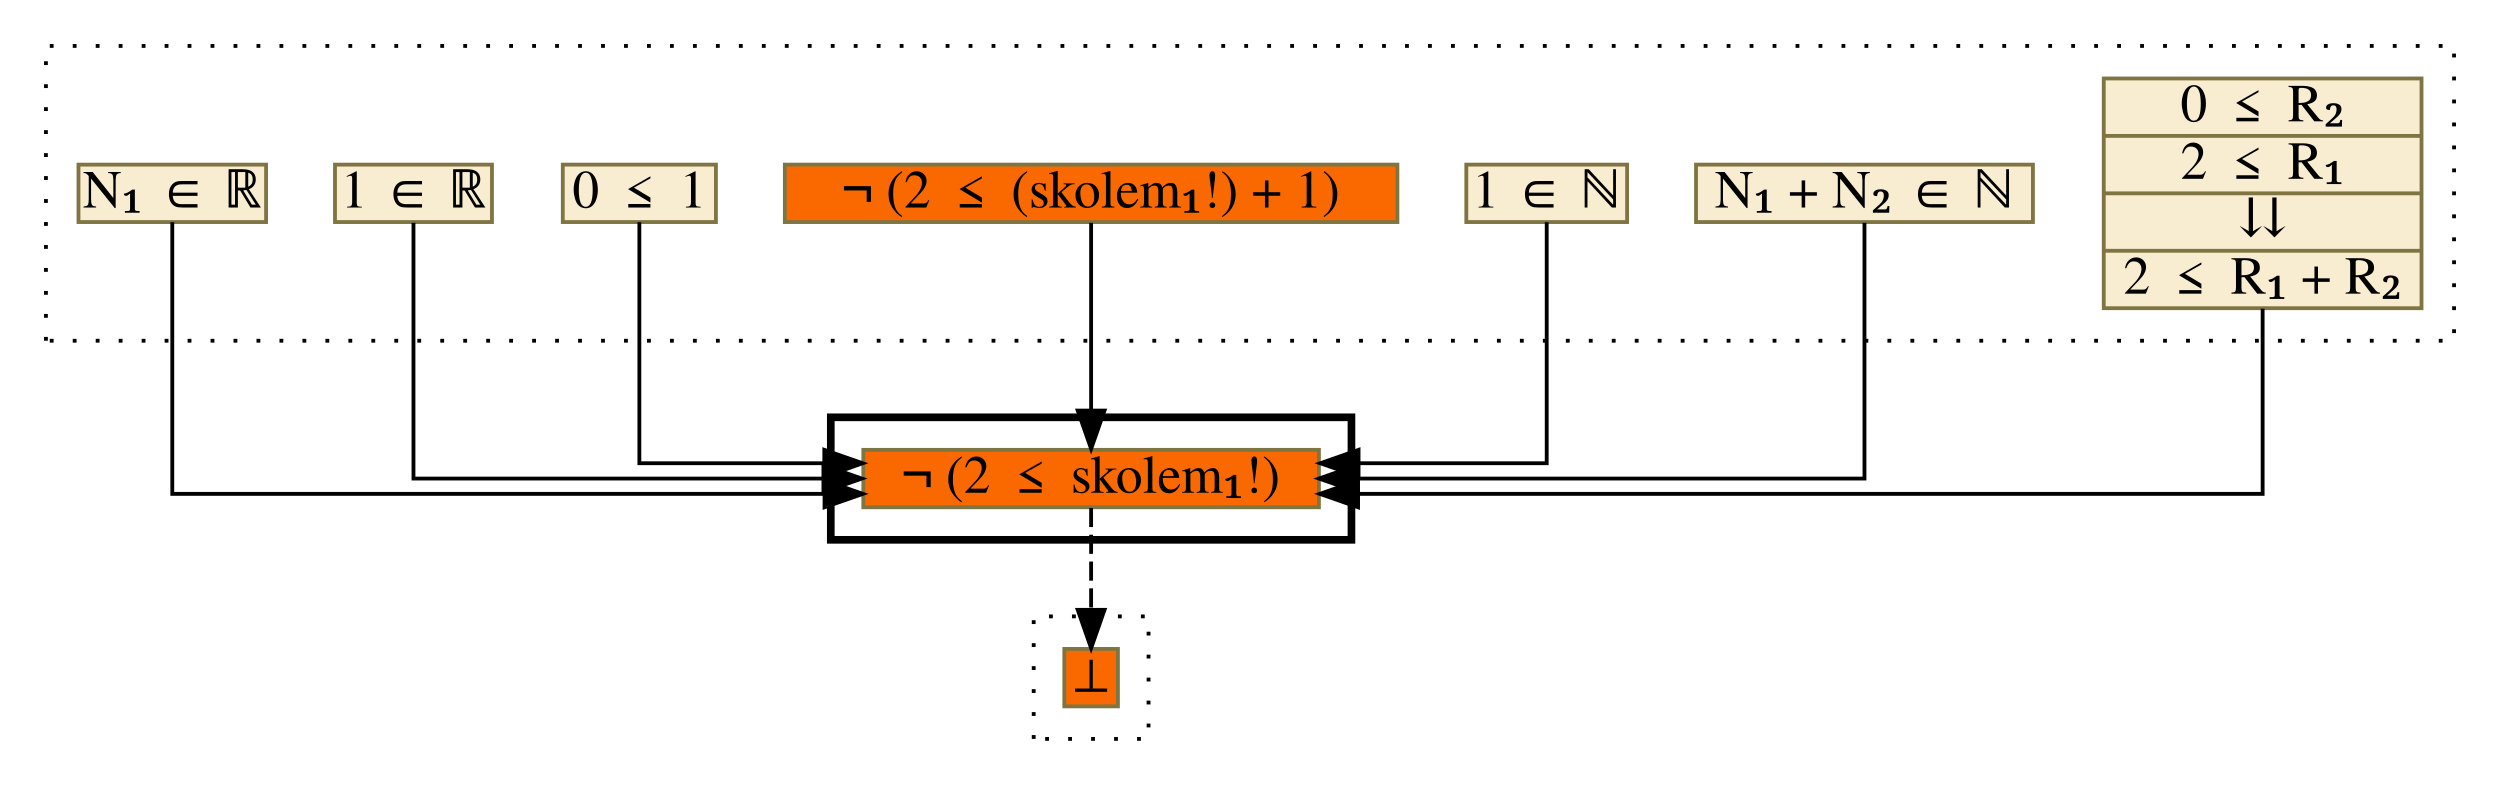
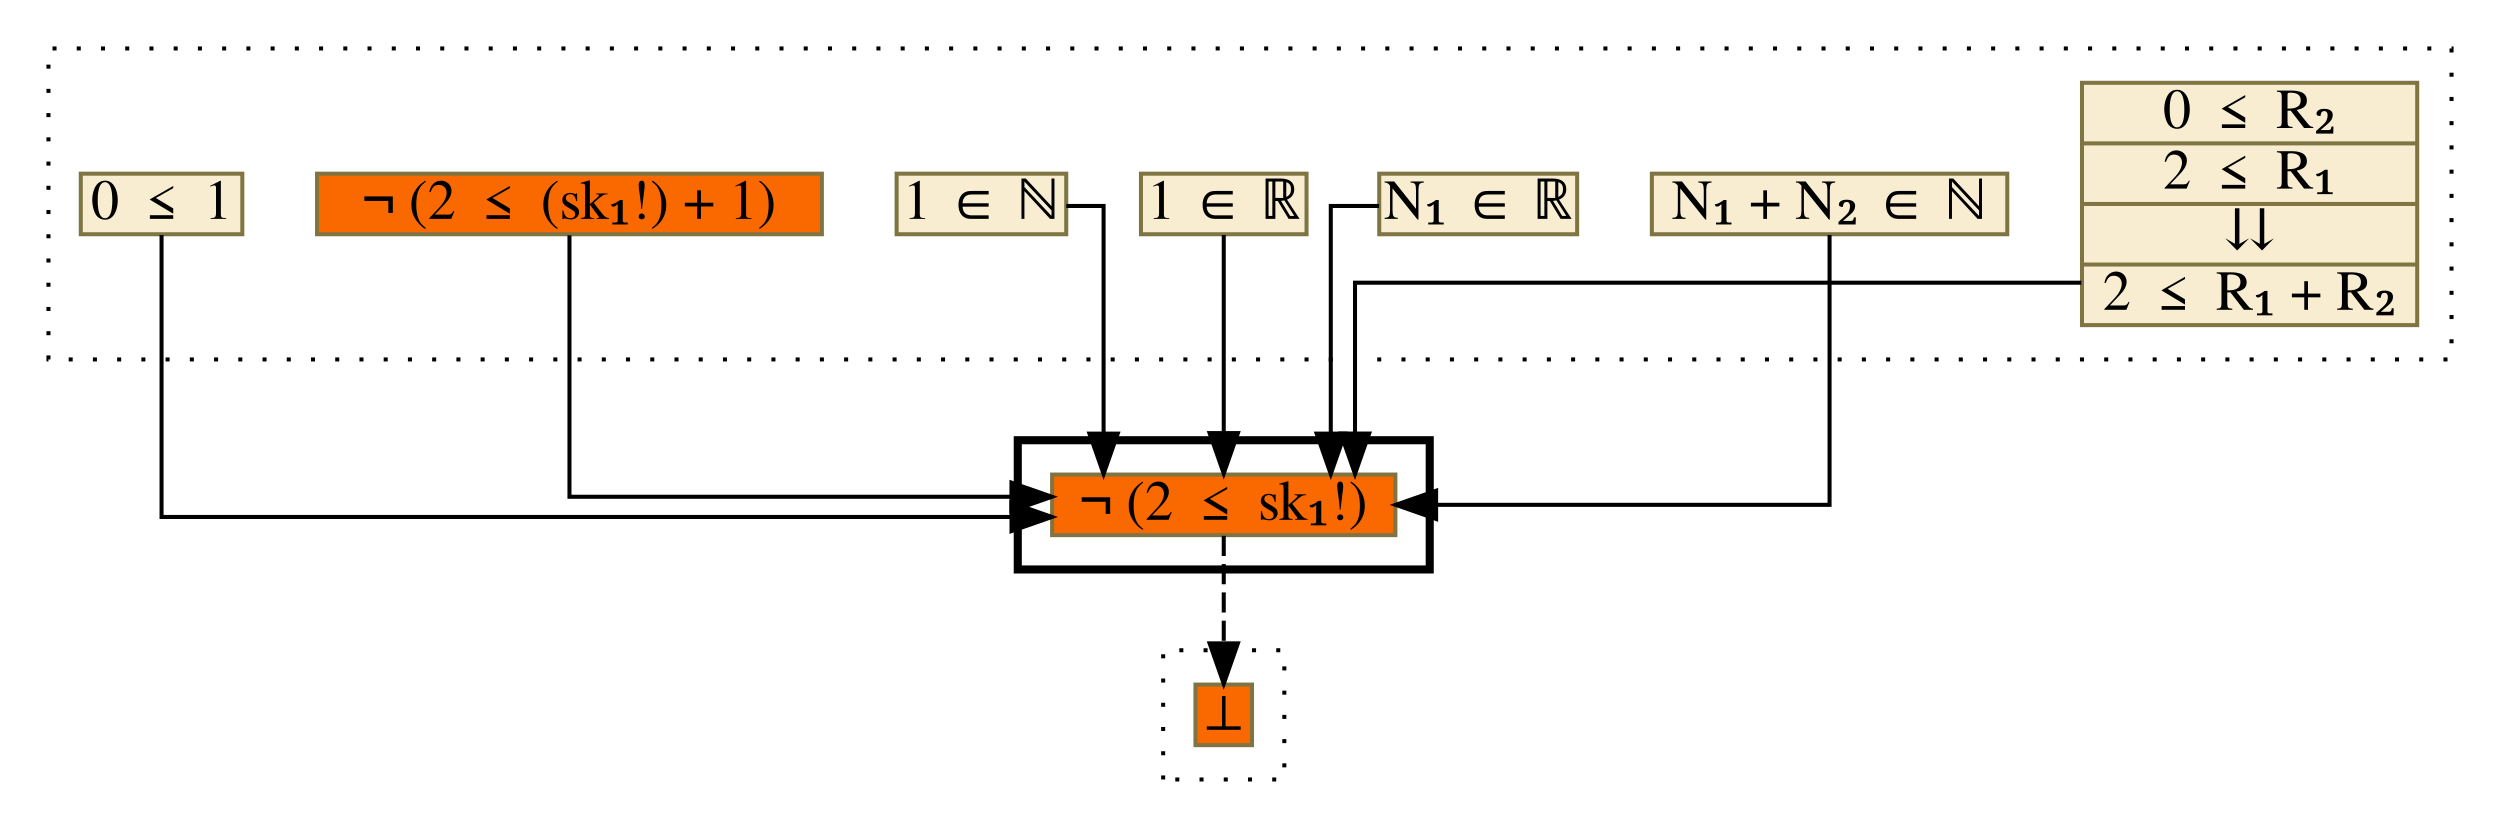
- <svg xmlns="http://www.w3.org/2000/svg" xmlns:xlink="http://www.w3.org/1999/xlink" width="653pt" height="205pt" viewBox="0.00 0.00 653.00 205.00">
+ <svg xmlns="http://www.w3.org/2000/svg" xmlns:xlink="http://www.w3.org/1999/xlink" width="619pt" height="205pt" viewBox="0.00 0.00 619.00 205.00">
  <g id="graph0" class="graph" transform="scale(1 1) rotate(0) translate(4 201)">
    <g id="clust1" class="cluster">
-       <polygon fill="transparent" stroke="black" stroke-dasharray="1,5" points="8,-112 8,-189 637,-189 637,-112 8,-112" />
+       <polygon fill="transparent" stroke="black" stroke-dasharray="1,5" points="8,-112 8,-189 603,-189 603,-112 8,-112" />
    </g>
    <g id="clust2" class="cluster">
-       <polygon fill="transparent" stroke="black" stroke-width="2" points="213,-60 213,-92 349,-92 349,-60 213,-60" />
+       <polygon fill="transparent" stroke="black" stroke-width="2" points="248,-60 248,-92 350,-92 350,-60 248,-60" />
    </g>
    <g id="clust3" class="cluster">
-       <polygon fill="transparent" stroke="black" stroke-dasharray="1,5" points="266,-8 266,-40 296,-40 296,-8 266,-8" />
+       <polygon fill="transparent" stroke="black" stroke-dasharray="1,5" points="284,-8 284,-40 314,-40 314,-8 284,-8" />
    </g>
    <g id="node1" class="node">
      <g id="a_node1">
        <a xlink:href="c_0_137.html" xlink:title="{0 ≤ R₂|2 ≤ R₁|⇊|2 ≤ R₁ + R₂}" target="_parent">
-           <polygon fill="#f8edd1" stroke="#7f7542" points="545.5,-120.5 545.5,-180.5 628.5,-180.5 628.5,-120.5 545.5,-120.5" />
-           <text text-anchor="middle" x="587" y="-169.3" font-family="Times,serif" font-size="14.00">0 ≤ R₂</text>
-           <polyline fill="none" stroke="#7f7542" points="545.5,-165.5 628.5,-165.5 " />
-           <text text-anchor="middle" x="587" y="-154.3" font-family="Times,serif" font-size="14.00">2 ≤ R₁</text>
-           <polyline fill="none" stroke="#7f7542" points="545.5,-150.5 628.5,-150.5 " />
-           <text text-anchor="middle" x="587" y="-139.3" font-family="Times,serif" font-size="14.00">⇊</text>
-           <polyline fill="none" stroke="#7f7542" points="545.5,-135.5 628.5,-135.5 " />
-           <text text-anchor="middle" x="587" y="-124.3" font-family="Times,serif" font-size="14.00">2 ≤ R₁ + R₂</text>
+           <polygon fill="#f8edd1" stroke="#7f7542" points="511.5,-120.5 511.5,-180.5 594.5,-180.5 594.5,-120.5 511.5,-120.5" />
+           <text text-anchor="middle" x="553" y="-169.3" font-family="Times,serif" font-size="14.00">0 ≤ R₂</text>
+           <polyline fill="none" stroke="#7f7542" points="511.5,-165.5 594.5,-165.5 " />
+           <text text-anchor="middle" x="553" y="-154.3" font-family="Times,serif" font-size="14.00">2 ≤ R₁</text>
+           <polyline fill="none" stroke="#7f7542" points="511.5,-150.5 594.5,-150.5 " />
+           <text text-anchor="middle" x="553" y="-139.3" font-family="Times,serif" font-size="14.00">⇊</text>
+           <polyline fill="none" stroke="#7f7542" points="511.5,-135.5 594.5,-135.5 " />
+           <text text-anchor="middle" x="553" y="-124.3" font-family="Times,serif" font-size="14.00">2 ≤ R₁ + R₂</text>
        </a>
      </g>
    </g>
    <g id="node8" class="node">
      <g id="a_node8">
-         <a xlink:href="c_0_158.html" xlink:title="{¬ (2 ≤ skolem₁!)}" target="_parent">
-           <polygon fill="#fa6900" stroke="#7f7542" points="221.5,-68.5 221.5,-83.5 340.5,-83.5 340.5,-68.5 221.5,-68.5" />
-           <text text-anchor="middle" x="281" y="-72.3" font-family="Times,serif" font-size="14.00">¬ (2 ≤ skolem₁!)</text>
+         <a xlink:href="c_0_158.html" xlink:title="{¬ (2 ≤ sk₁!)}" target="_parent">
+           <polygon fill="#fa6900" stroke="#7f7542" points="256.5,-68.5 256.5,-83.5 341.5,-83.5 341.5,-68.5 256.5,-68.5" />
+           <text text-anchor="middle" x="299" y="-72.3" font-family="Times,serif" font-size="14.00">¬ (2 ≤ sk₁!)</text>
        </a>
      </g>
    </g>
    <g id="edge1" class="edge">
-       <path fill="none" stroke="black" d="M587,-120.37C587,-98.24 587,-72 587,-72 587,-72 350.73,-72 350.73,-72" />
-       <polygon fill="black" stroke="black" points="350.73,-68.5 340.73,-72 350.73,-75.5 350.73,-68.5" />
+       <path fill="none" stroke="black" d="M511.34,-131C447.17,-131 331.5,-131 331.5,-131 331.5,-131 331.5,-93.65 331.5,-93.65" />
+       <polygon fill="black" stroke="black" points="335,-93.65 331.5,-83.65 328,-93.65 335,-93.65" />
    </g>
    <g id="node2" class="node">
      <g id="a_node2">
        <a xlink:href="c_0_160.html" xlink:title="{N₁ + N₂ ∈ ℕ}" target="_parent">
-           <polygon fill="#f8edd1" stroke="#7f7542" points="439,-143 439,-158 527,-158 527,-143 439,-143" />
-           <text text-anchor="middle" x="483" y="-146.8" font-family="Times,serif" font-size="14.00">N₁ + N₂ ∈ ℕ</text>
+           <polygon fill="#f8edd1" stroke="#7f7542" points="405,-143 405,-158 493,-158 493,-143 405,-143" />
+           <text text-anchor="middle" x="449" y="-146.8" font-family="Times,serif" font-size="14.00">N₁ + N₂ ∈ ℕ</text>
        </a>
      </g>
    </g>
    <g id="edge2" class="edge">
-       <path fill="none" stroke="black" d="M483,-142.81C483,-123.77 483,-76 483,-76 483,-76 350.51,-76 350.51,-76" />
-       <polygon fill="black" stroke="black" points="350.51,-72.5 340.51,-76 350.51,-79.5 350.51,-72.5" />
+       <path fill="none" stroke="black" d="M449,-142.81C449,-123.77 449,-76 449,-76 449,-76 351.58,-76 351.58,-76" />
+       <polygon fill="black" stroke="black" points="351.58,-72.5 341.58,-76 351.58,-79.5 351.58,-72.5" />
    </g>
    <g id="node3" class="node">
      <g id="a_node3">
-         <a xlink:href="c_0_106.html" xlink:title="{1 ∈ ℕ}" target="_parent">
-           <polygon fill="#f8edd1" stroke="#7f7542" points="379,-143 379,-158 421,-158 421,-143 379,-143" />
-           <text text-anchor="middle" x="400" y="-146.8" font-family="Times,serif" font-size="14.00">1 ∈ ℕ</text>
+         <a xlink:href="c_0_149.html" xlink:title="{N₁ ∈ ℝ}" target="_parent">
+           <polygon fill="#f8edd1" stroke="#7f7542" points="337.5,-143 337.5,-158 386.5,-158 386.5,-143 337.5,-143" />
+           <text text-anchor="middle" x="362" y="-146.8" font-family="Times,serif" font-size="14.00">N₁ ∈ ℝ</text>
        </a>
      </g>
    </g>
    <g id="edge3" class="edge">
-       <path fill="none" stroke="black" d="M400,-142.96C400,-124.77 400,-80 400,-80 400,-80 350.85,-80 350.85,-80" />
-       <polygon fill="black" stroke="black" points="350.85,-76.5 340.85,-80 350.85,-83.5 350.85,-76.5" />
+       <path fill="none" stroke="black" d="M337.45,-150C330.85,-150 325.5,-150 325.5,-150 325.5,-150 325.5,-93.64 325.5,-93.64" />
+       <polygon fill="black" stroke="black" points="329,-93.64 325.5,-83.64 322,-93.64 329,-93.64" />
    </g>
    <g id="node4" class="node">
      <g id="a_node4">
-         <a xlink:href="c_0_135.html" xlink:title="{¬ (2 ≤ (skolem₁!) + 1)}" target="_parent">
-           <polygon fill="#fa6900" stroke="#7f7542" points="201,-143 201,-158 361,-158 361,-143 201,-143" />
-           <text text-anchor="middle" x="281" y="-146.8" font-family="Times,serif" font-size="14.00">¬ (2 ≤ (skolem₁!) + 1)</text>
+         <a xlink:href="c_0_132.html" xlink:title="{1 ∈ ℝ}" target="_parent">
+           <polygon fill="#f8edd1" stroke="#7f7542" points="278.5,-143 278.5,-158 319.5,-158 319.5,-143 278.5,-143" />
+           <text text-anchor="middle" x="299" y="-146.8" font-family="Times,serif" font-size="14.00">1 ∈ ℝ</text>
        </a>
      </g>
    </g>
    <g id="edge4" class="edge">
-       <path fill="none" stroke="black" d="M281,-142.81C281,-142.81 281,-93.76 281,-93.76" />
-       <polygon fill="black" stroke="black" points="284.5,-93.76 281,-83.76 277.5,-93.76 284.5,-93.76" />
+       <path fill="none" stroke="black" d="M299,-142.81C299,-142.81 299,-93.76 299,-93.76" />
+       <polygon fill="black" stroke="black" points="302.5,-93.76 299,-83.76 295.5,-93.76 302.5,-93.76" />
    </g>
    <g id="node5" class="node">
      <g id="a_node5">
-         <a xlink:href="c_0_103.html" xlink:title="{0 ≤ 1}" target="_parent">
-           <polygon fill="#f8edd1" stroke="#7f7542" points="143,-143 143,-158 183,-158 183,-143 143,-143" />
-           <text text-anchor="middle" x="163" y="-146.8" font-family="Times,serif" font-size="14.00">0 ≤ 1</text>
+         <a xlink:href="c_0_106.html" xlink:title="{1 ∈ ℕ}" target="_parent">
+           <polygon fill="#f8edd1" stroke="#7f7542" points="218,-143 218,-158 260,-158 260,-143 218,-143" />
+           <text text-anchor="middle" x="239" y="-146.8" font-family="Times,serif" font-size="14.00">1 ∈ ℕ</text>
        </a>
      </g>
    </g>
    <g id="edge5" class="edge">
-       <path fill="none" stroke="black" d="M163,-142.96C163,-124.77 163,-80 163,-80 163,-80 211.31,-80 211.31,-80" />
-       <polygon fill="black" stroke="black" points="211.31,-83.5 221.31,-80 211.31,-76.5 211.31,-83.5" />
+       <path fill="none" stroke="black" d="M260.01,-150C265.17,-150 269.25,-150 269.25,-150 269.25,-150 269.25,-93.64 269.25,-93.64" />
+       <polygon fill="black" stroke="black" points="272.75,-93.64 269.25,-83.64 265.75,-93.64 272.75,-93.64" />
    </g>
    <g id="node6" class="node">
      <g id="a_node6">
-         <a xlink:href="c_0_132.html" xlink:title="{1 ∈ ℝ}" target="_parent">
-           <polygon fill="#f8edd1" stroke="#7f7542" points="83.5,-143 83.5,-158 124.5,-158 124.5,-143 83.5,-143" />
-           <text text-anchor="middle" x="104" y="-146.8" font-family="Times,serif" font-size="14.00">1 ∈ ℝ</text>
+         <a xlink:href="c_0_135.html" xlink:title="{¬ (2 ≤ (sk₁!) + 1)}" target="_parent">
+           <polygon fill="#fa6900" stroke="#7f7542" points="74.5,-143 74.5,-158 199.5,-158 199.5,-143 74.5,-143" />
+           <text text-anchor="middle" x="137" y="-146.8" font-family="Times,serif" font-size="14.00">¬ (2 ≤ (sk₁!) + 1)</text>
        </a>
      </g>
    </g>
    <g id="edge6" class="edge">
-       <path fill="none" stroke="black" d="M104,-142.81C104,-123.77 104,-76 104,-76 104,-76 211.08,-76 211.08,-76" />
-       <polygon fill="black" stroke="black" points="211.08,-79.5 221.08,-76 211.08,-72.5 211.08,-79.5" />
+       <path fill="none" stroke="black" d="M137,-142.74C137,-124.04 137,-78 137,-78 137,-78 246.44,-78 246.44,-78" />
+       <polygon fill="black" stroke="black" points="246.44,-81.5 256.44,-78 246.44,-74.5 246.44,-81.5" />
    </g>
    <g id="node7" class="node">
      <g id="a_node7">
-         <a xlink:href="c_0_149.html" xlink:title="{N₁ ∈ ℝ}" target="_parent">
-           <polygon fill="#f8edd1" stroke="#7f7542" points="16.5,-143 16.5,-158 65.5,-158 65.5,-143 16.5,-143" />
-           <text text-anchor="middle" x="41" y="-146.8" font-family="Times,serif" font-size="14.00">N₁ ∈ ℝ</text>
+         <a xlink:href="c_0_103.html" xlink:title="{0 ≤ 1}" target="_parent">
+           <polygon fill="#f8edd1" stroke="#7f7542" points="16,-143 16,-158 56,-158 56,-143 16,-143" />
+           <text text-anchor="middle" x="36" y="-146.8" font-family="Times,serif" font-size="14.00">0 ≤ 1</text>
        </a>
      </g>
    </g>
    <g id="edge7" class="edge">
-       <path fill="none" stroke="black" d="M41,-142.97C41,-123.33 41,-72 41,-72 41,-72 211.37,-72 211.37,-72" />
-       <polygon fill="black" stroke="black" points="211.37,-75.5 221.37,-72 211.37,-68.5 211.37,-75.5" />
+       <path fill="none" stroke="black" d="M36,-142.79C36,-123.18 36,-73 36,-73 36,-73 246.45,-73 246.45,-73" />
+       <polygon fill="black" stroke="black" points="246.45,-76.5 256.45,-73 246.45,-69.5 246.45,-76.5" />
    </g>
    <g id="node9" class="node">
      <g id="a_node9">
        <a xlink:href="c_0_179.html" xlink:title="⊥" target="_parent">
-           <polygon fill="#fa6900" stroke="#7f7542" points="274,-16.5 274,-31.5 288,-31.5 288,-16.5 274,-16.5" />
-           <text text-anchor="middle" x="281" y="-20.3" font-family="Times,serif" font-size="14.00">⊥</text>
+           <polygon fill="#fa6900" stroke="#7f7542" points="292,-16.5 292,-31.5 306,-31.5 306,-16.5 292,-16.5" />
+           <text text-anchor="middle" x="299" y="-20.3" font-family="Times,serif" font-size="14.00">⊥</text>
        </a>
      </g>
    </g>
    <g id="edge8" class="edge">
-       <path fill="none" stroke="black" stroke-dasharray="5,2" d="M281,-68.33C281,-68.33 281,-41.7 281,-41.7" />
-       <polygon fill="black" stroke="black" points="284.5,-41.7 281,-31.7 277.5,-41.7 284.5,-41.7" />
+       <path fill="none" stroke="black" stroke-dasharray="5,2" d="M299,-68.33C299,-68.33 299,-41.7 299,-41.7" />
+       <polygon fill="black" stroke="black" points="302.5,-41.7 299,-31.7 295.5,-41.7 302.5,-41.7" />
    </g>
  </g>
</svg>
